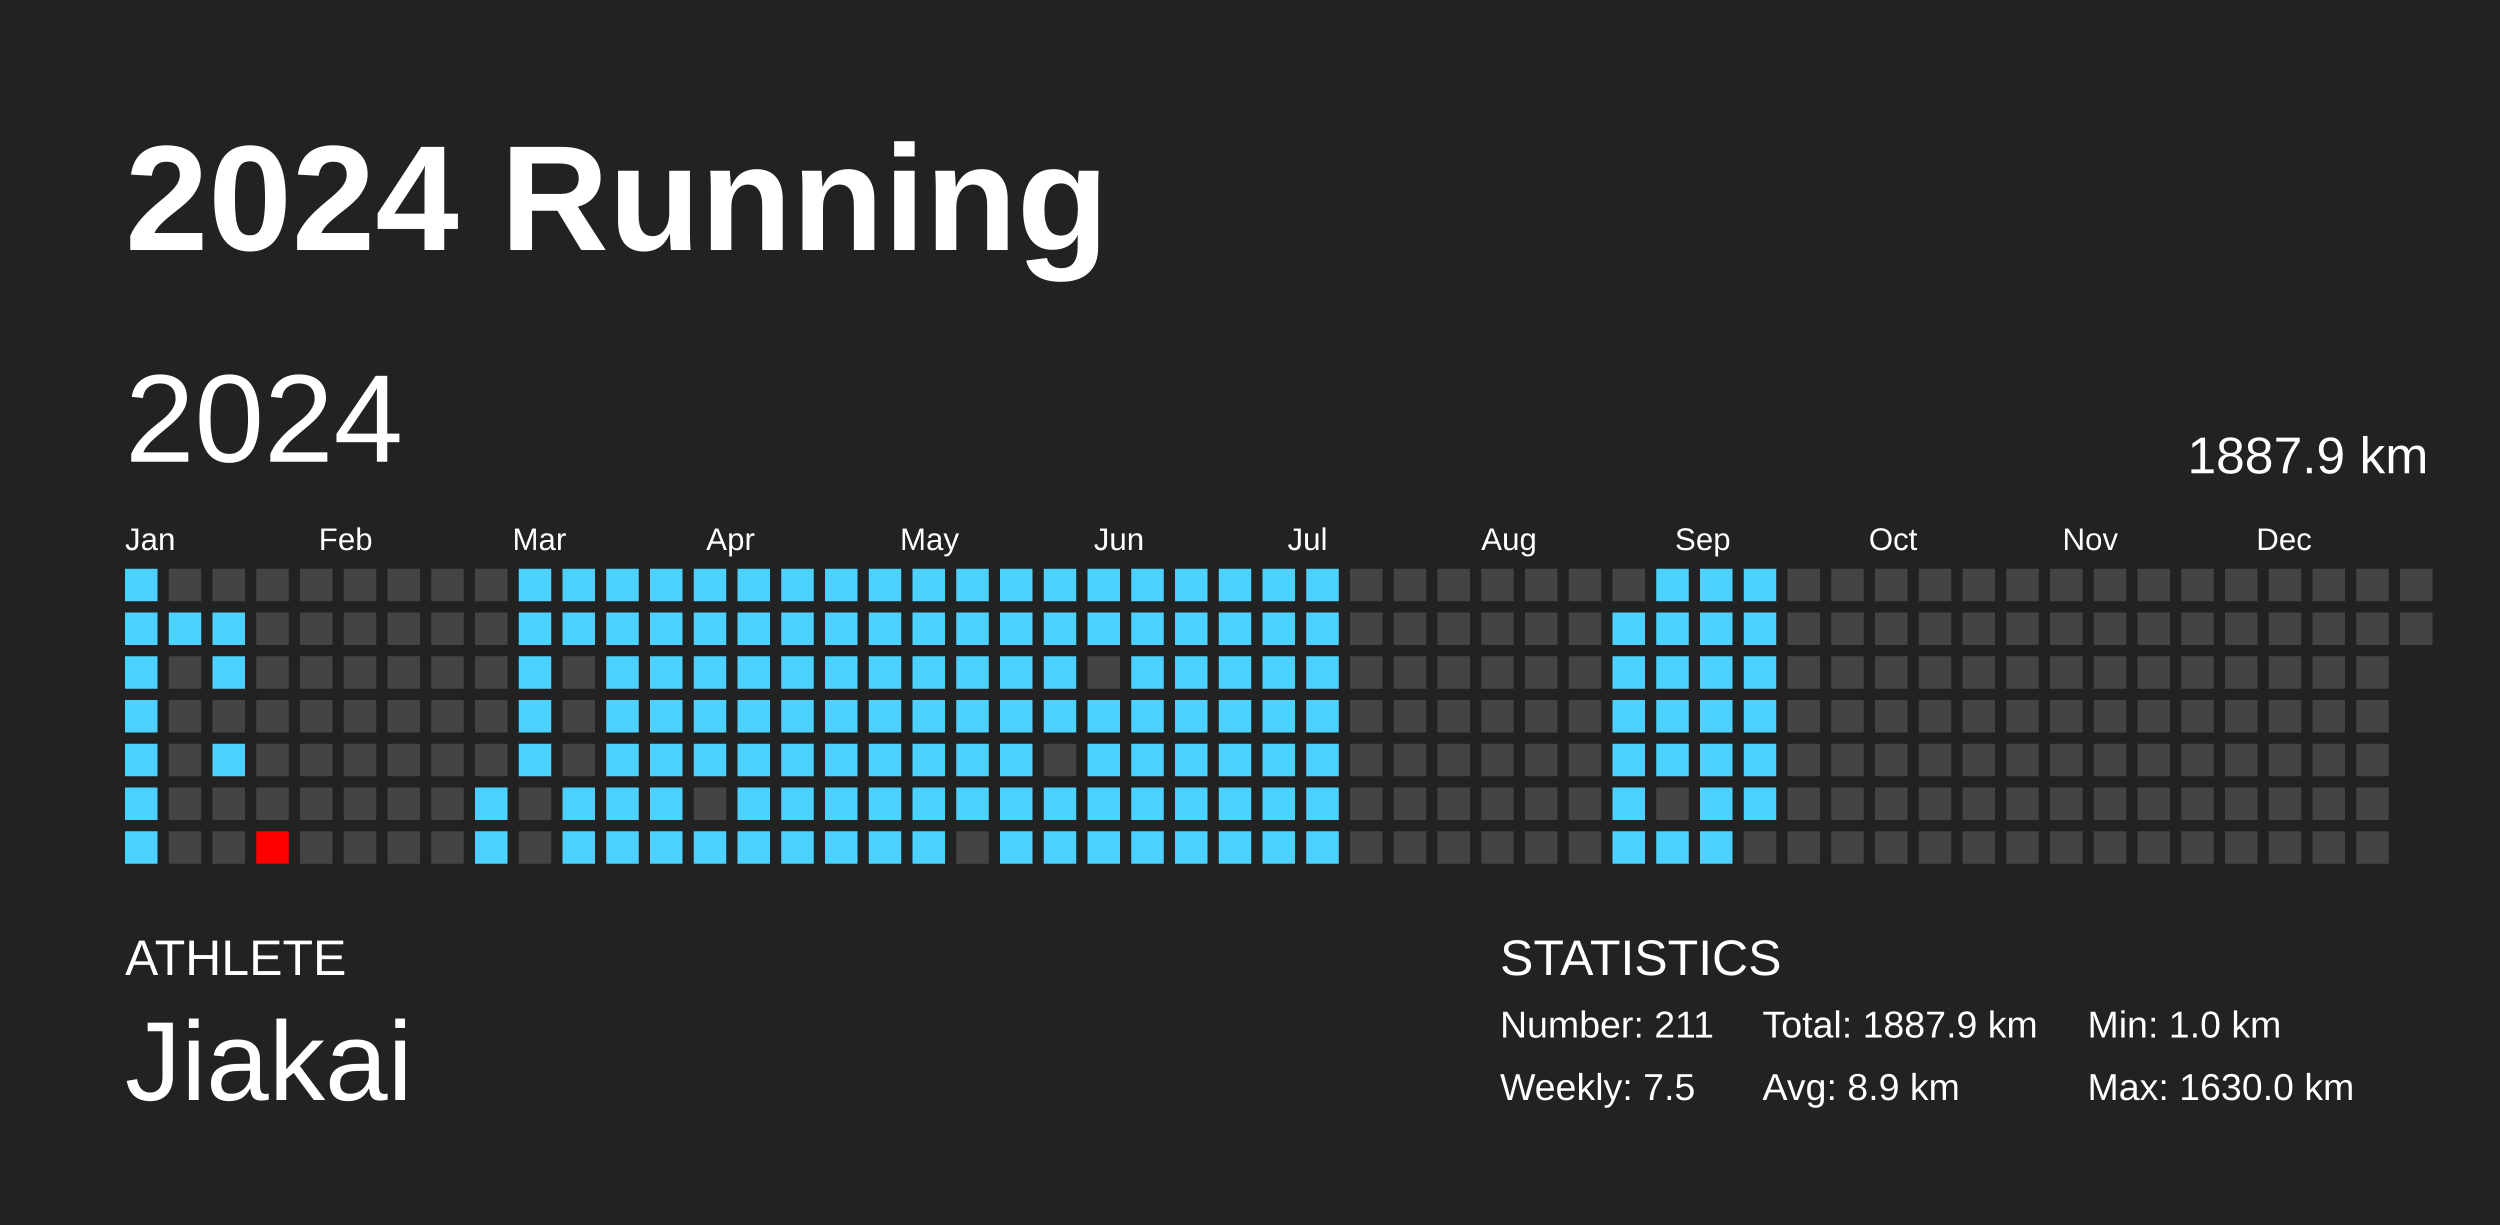
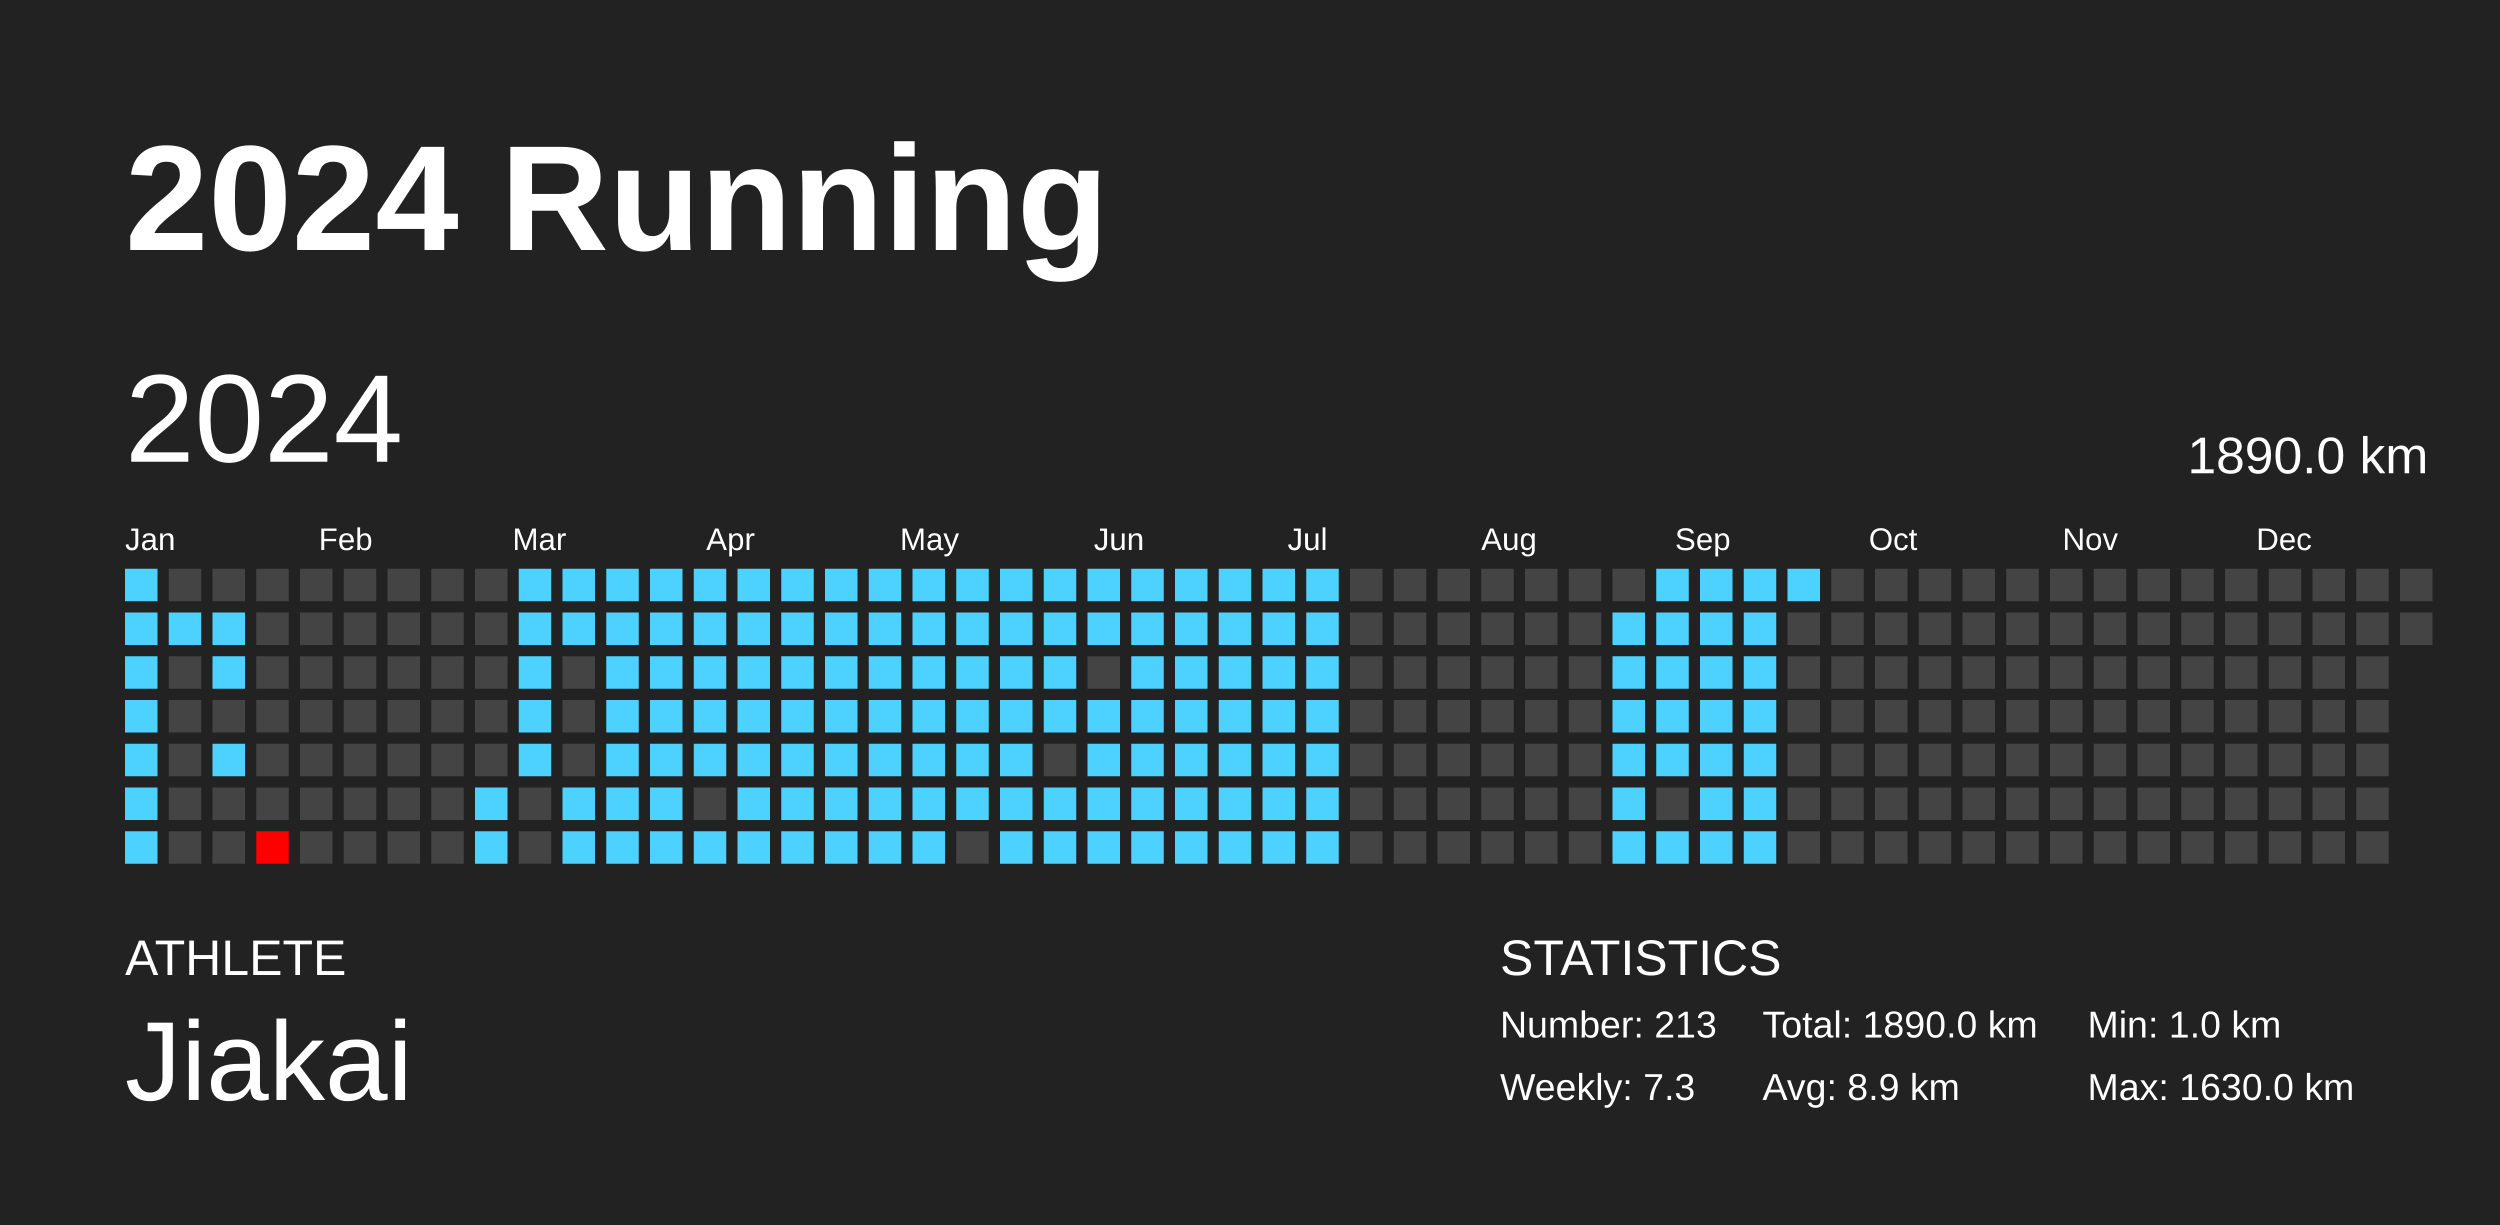
<svg xmlns="http://www.w3.org/2000/svg" baseProfile="full" height="98mm" version="1.1" viewBox="0,0,200,98" width="200mm">
  <defs />
  <rect fill="#222222" height="98" width="200" x="0" y="0" />
  <text fill="#FFFFFF" style="font-size:12px; font-family:Arial; font-weight:bold;" x="10" y="20">2024 Running</text>
  <text fill="#FFFFFF" style="font-size:4px; font-family:Arial" x="10" y="78">ATHLETE</text>
  <text fill="#FFFFFF" style="font-size:9px; font-family:Arial" x="10" y="88">Jiakai</text>
  <text fill="#FFFFFF" style="font-size:4px; font-family:Arial" x="120" y="78">STATISTICS</text>
-   <text fill="#FFFFFF" style="font-size:3px; font-family:Arial" x="120" y="83">Number: 211</text>
-   <text fill="#FFFFFF" style="font-size:3px; font-family:Arial" x="120" y="88">Weekly: 7.5</text>
-   <text fill="#FFFFFF" style="font-size:3px; font-family:Arial" x="141" y="83">Total: 1887.9 km</text>
+   <text fill="#FFFFFF" style="font-size:3px; font-family:Arial" x="120" y="83">Number: 213</text>
+   <text fill="#FFFFFF" style="font-size:3px; font-family:Arial" x="120" y="88">Weekly: 7.3</text>
+   <text fill="#FFFFFF" style="font-size:3px; font-family:Arial" x="141" y="83">Total: 1890.0 km</text>
  <text fill="#FFFFFF" style="font-size:3px; font-family:Arial" x="141" y="88">Avg: 8.9 km</text>
  <text fill="#FFFFFF" style="font-size:3px; font-family:Arial" x="167" y="83">Min: 1.0 km</text>
  <text fill="#FFFFFF" style="font-size:3px; font-family:Arial" x="167" y="88">Max: 1630.0 km</text>
  <text dominant-baseline="hanging" fill="#FFFFFF" style="font-size:10.0px; font-family:Arial;" x="10" y="30">2024</text>
-   <text dominant-baseline="hanging" fill="#FFFFFF" style="font-size:4.125px; font-family:Arial;" x="175" y="35">1887.9 km</text>
+   <text dominant-baseline="hanging" fill="#FFFFFF" style="font-size:4.125px; font-family:Arial;" x="175" y="35">1890.0 km</text>
  <text fill="#FFFFFF" style="font-size:2.5px; font-family:Arial" x="10.0" y="44">Jan</text>
  <text fill="#FFFFFF" style="font-size:2.5px; font-family:Arial" x="25.5" y="44">Feb</text>
  <text fill="#FFFFFF" style="font-size:2.5px; font-family:Arial" x="41.0" y="44">Mar</text>
  <text fill="#FFFFFF" style="font-size:2.5px; font-family:Arial" x="56.5" y="44">Apr</text>
  <text fill="#FFFFFF" style="font-size:2.5px; font-family:Arial" x="72.0" y="44">May</text>
  <text fill="#FFFFFF" style="font-size:2.5px; font-family:Arial" x="87.5" y="44">Jun</text>
  <text fill="#FFFFFF" style="font-size:2.5px; font-family:Arial" x="103.0" y="44">Jul</text>
  <text fill="#FFFFFF" style="font-size:2.5px; font-family:Arial" x="118.5" y="44">Aug</text>
  <text fill="#FFFFFF" style="font-size:2.5px; font-family:Arial" x="134.0" y="44">Sep</text>
  <text fill="#FFFFFF" style="font-size:2.5px; font-family:Arial" x="149.5" y="44">Oct</text>
  <text fill="#FFFFFF" style="font-size:2.5px; font-family:Arial" x="165.0" y="44">Nov</text>
  <text fill="#FFFFFF" style="font-size:2.5px; font-family:Arial" x="180.5" y="44">Dec</text>
  <rect fill="#4dd2ff" height="2.6" width="2.6" x="10.0" y="45.5" />
  <rect fill="#4dd2ff" height="2.6" width="2.6" x="10.0" y="49.0" />
  <rect fill="#4dd2ff" height="2.6" width="2.6" x="10.0" y="52.5" />
  <rect fill="#4dd2ff" height="2.6" width="2.6" x="10.0" y="56.0" />
  <rect fill="#4dd2ff" height="2.6" width="2.6" x="10.0" y="59.5" />
  <rect fill="#4dd2ff" height="2.6" width="2.6" x="10.0" y="63.0" />
  <rect fill="#4dd2ff" height="2.6" width="2.6" x="10.0" y="66.5" />
  <rect fill="#444444" height="2.6" width="2.6" x="13.5" y="45.5" />
  <rect fill="#4dd2ff" height="2.6" width="2.6" x="13.5" y="49.0" />
  <rect fill="#444444" height="2.6" width="2.6" x="13.5" y="52.5" />
  <rect fill="#444444" height="2.6" width="2.6" x="13.5" y="56.0" />
  <rect fill="#444444" height="2.6" width="2.6" x="13.5" y="59.5" />
  <rect fill="#444444" height="2.6" width="2.6" x="13.5" y="63.0" />
  <rect fill="#444444" height="2.6" width="2.6" x="13.5" y="66.5" />
  <rect fill="#444444" height="2.6" width="2.6" x="17.0" y="45.5" />
  <rect fill="#4dd2ff" height="2.6" width="2.6" x="17.0" y="49.0" />
  <rect fill="#4dd2ff" height="2.6" width="2.6" x="17.0" y="52.5" />
  <rect fill="#444444" height="2.6" width="2.6" x="17.0" y="56.0" />
  <rect fill="#4dd2ff" height="2.6" width="2.6" x="17.0" y="59.5" />
  <rect fill="#444444" height="2.6" width="2.6" x="17.0" y="63.0" />
  <rect fill="#444444" height="2.6" width="2.6" x="17.0" y="66.5" />
  <rect fill="#444444" height="2.6" width="2.6" x="20.5" y="45.5" />
  <rect fill="#444444" height="2.6" width="2.6" x="20.5" y="49.0" />
  <rect fill="#444444" height="2.6" width="2.6" x="20.5" y="52.5" />
  <rect fill="#444444" height="2.6" width="2.6" x="20.5" y="56.0" />
  <rect fill="#444444" height="2.6" width="2.6" x="20.5" y="59.5" />
  <rect fill="#444444" height="2.6" width="2.6" x="20.5" y="63.0" />
  <rect fill="red" height="2.6" width="2.6" x="20.5" y="66.5" />
  <rect fill="#444444" height="2.6" width="2.6" x="24.0" y="45.5" />
  <rect fill="#444444" height="2.6" width="2.6" x="24.0" y="49.0" />
  <rect fill="#444444" height="2.6" width="2.6" x="24.0" y="52.5" />
  <rect fill="#444444" height="2.6" width="2.6" x="24.0" y="56.0" />
  <rect fill="#444444" height="2.6" width="2.6" x="24.0" y="59.5" />
  <rect fill="#444444" height="2.6" width="2.6" x="24.0" y="63.0" />
  <rect fill="#444444" height="2.6" width="2.6" x="24.0" y="66.5" />
  <rect fill="#444444" height="2.6" width="2.6" x="27.5" y="45.5" />
  <rect fill="#444444" height="2.6" width="2.6" x="27.5" y="49.0" />
  <rect fill="#444444" height="2.6" width="2.6" x="27.5" y="52.5" />
  <rect fill="#444444" height="2.6" width="2.6" x="27.5" y="56.0" />
  <rect fill="#444444" height="2.6" width="2.6" x="27.5" y="59.5" />
  <rect fill="#444444" height="2.6" width="2.6" x="27.5" y="63.0" />
  <rect fill="#444444" height="2.6" width="2.6" x="27.5" y="66.5" />
  <rect fill="#444444" height="2.6" width="2.6" x="31.0" y="45.5" />
  <rect fill="#444444" height="2.6" width="2.6" x="31.0" y="49.0" />
  <rect fill="#444444" height="2.6" width="2.6" x="31.0" y="52.5" />
  <rect fill="#444444" height="2.6" width="2.6" x="31.0" y="56.0" />
  <rect fill="#444444" height="2.6" width="2.6" x="31.0" y="59.5" />
  <rect fill="#444444" height="2.6" width="2.6" x="31.0" y="63.0" />
  <rect fill="#444444" height="2.6" width="2.6" x="31.0" y="66.5" />
  <rect fill="#444444" height="2.6" width="2.6" x="34.5" y="45.5" />
  <rect fill="#444444" height="2.6" width="2.6" x="34.5" y="49.0" />
  <rect fill="#444444" height="2.6" width="2.6" x="34.5" y="52.5" />
  <rect fill="#444444" height="2.6" width="2.6" x="34.5" y="56.0" />
  <rect fill="#444444" height="2.6" width="2.6" x="34.5" y="59.5" />
  <rect fill="#444444" height="2.6" width="2.6" x="34.5" y="63.0" />
  <rect fill="#444444" height="2.6" width="2.6" x="34.5" y="66.5" />
  <rect fill="#444444" height="2.6" width="2.6" x="38.0" y="45.5" />
  <rect fill="#444444" height="2.6" width="2.6" x="38.0" y="49.0" />
  <rect fill="#444444" height="2.6" width="2.6" x="38.0" y="52.5" />
  <rect fill="#444444" height="2.6" width="2.6" x="38.0" y="56.0" />
  <rect fill="#444444" height="2.6" width="2.6" x="38.0" y="59.5" />
  <rect fill="#4dd2ff" height="2.6" width="2.6" x="38.0" y="63.0" />
  <rect fill="#4dd2ff" height="2.6" width="2.6" x="38.0" y="66.5" />
  <rect fill="#4dd2ff" height="2.6" width="2.6" x="41.5" y="45.5" />
  <rect fill="#4dd2ff" height="2.6" width="2.6" x="41.5" y="49.0" />
  <rect fill="#4dd2ff" height="2.6" width="2.6" x="41.5" y="52.5" />
  <rect fill="#4dd2ff" height="2.6" width="2.6" x="41.5" y="56.0" />
  <rect fill="#4dd2ff" height="2.6" width="2.6" x="41.5" y="59.5" />
  <rect fill="#444444" height="2.6" width="2.6" x="41.5" y="63.0" />
  <rect fill="#444444" height="2.6" width="2.6" x="41.5" y="66.5" />
  <rect fill="#4dd2ff" height="2.6" width="2.6" x="45.0" y="45.5" />
  <rect fill="#4dd2ff" height="2.6" width="2.6" x="45.0" y="49.0" />
  <rect fill="#444444" height="2.6" width="2.6" x="45.0" y="52.5" />
  <rect fill="#444444" height="2.6" width="2.6" x="45.0" y="56.0" />
  <rect fill="#444444" height="2.6" width="2.6" x="45.0" y="59.5" />
  <rect fill="#4dd2ff" height="2.6" width="2.6" x="45.0" y="63.0" />
  <rect fill="#4dd2ff" height="2.6" width="2.6" x="45.0" y="66.5" />
  <rect fill="#4dd2ff" height="2.6" width="2.6" x="48.5" y="45.5" />
  <rect fill="#4dd2ff" height="2.6" width="2.6" x="48.5" y="49.0" />
  <rect fill="#4dd2ff" height="2.6" width="2.6" x="48.5" y="52.5" />
  <rect fill="#4dd2ff" height="2.6" width="2.6" x="48.5" y="56.0" />
  <rect fill="#4dd2ff" height="2.6" width="2.6" x="48.5" y="59.5" />
  <rect fill="#4dd2ff" height="2.6" width="2.6" x="48.5" y="63.0" />
  <rect fill="#4dd2ff" height="2.6" width="2.6" x="48.5" y="66.5" />
  <rect fill="#4dd2ff" height="2.6" width="2.6" x="52.0" y="45.5" />
  <rect fill="#4dd2ff" height="2.6" width="2.6" x="52.0" y="49.0" />
  <rect fill="#4dd2ff" height="2.6" width="2.6" x="52.0" y="52.5" />
  <rect fill="#4dd2ff" height="2.6" width="2.6" x="52.0" y="56.0" />
  <rect fill="#4dd2ff" height="2.6" width="2.6" x="52.0" y="59.5" />
  <rect fill="#4dd2ff" height="2.6" width="2.6" x="52.0" y="63.0" />
  <rect fill="#4dd2ff" height="2.6" width="2.6" x="52.0" y="66.5" />
  <rect fill="#4dd2ff" height="2.6" width="2.6" x="55.5" y="45.5" />
  <rect fill="#4dd2ff" height="2.6" width="2.6" x="55.5" y="49.0" />
  <rect fill="#4dd2ff" height="2.6" width="2.6" x="55.5" y="52.5" />
  <rect fill="#4dd2ff" height="2.6" width="2.6" x="55.5" y="56.0" />
  <rect fill="#4dd2ff" height="2.6" width="2.6" x="55.5" y="59.5" />
  <rect fill="#444444" height="2.6" width="2.6" x="55.5" y="63.0" />
  <rect fill="#4dd2ff" height="2.6" width="2.6" x="55.5" y="66.5" />
  <rect fill="#4dd2ff" height="2.6" width="2.6" x="59.0" y="45.5" />
  <rect fill="#4dd2ff" height="2.6" width="2.6" x="59.0" y="49.0" />
  <rect fill="#4dd2ff" height="2.6" width="2.6" x="59.0" y="52.5" />
  <rect fill="#4dd2ff" height="2.6" width="2.6" x="59.0" y="56.0" />
  <rect fill="#4dd2ff" height="2.6" width="2.6" x="59.0" y="59.5" />
  <rect fill="#4dd2ff" height="2.6" width="2.6" x="59.0" y="63.0" />
  <rect fill="#4dd2ff" height="2.6" width="2.6" x="59.0" y="66.5" />
  <rect fill="#4dd2ff" height="2.6" width="2.6" x="62.5" y="45.5" />
  <rect fill="#4dd2ff" height="2.6" width="2.6" x="62.5" y="49.0" />
  <rect fill="#4dd2ff" height="2.6" width="2.6" x="62.5" y="52.5" />
  <rect fill="#4dd2ff" height="2.6" width="2.6" x="62.5" y="56.0" />
  <rect fill="#4dd2ff" height="2.6" width="2.6" x="62.5" y="59.5" />
  <rect fill="#4dd2ff" height="2.6" width="2.6" x="62.5" y="63.0" />
  <rect fill="#4dd2ff" height="2.6" width="2.6" x="62.5" y="66.5" />
  <rect fill="#4dd2ff" height="2.6" width="2.6" x="66.0" y="45.5" />
  <rect fill="#4dd2ff" height="2.6" width="2.6" x="66.0" y="49.0" />
  <rect fill="#4dd2ff" height="2.6" width="2.6" x="66.0" y="52.5" />
  <rect fill="#4dd2ff" height="2.6" width="2.6" x="66.0" y="56.0" />
  <rect fill="#4dd2ff" height="2.6" width="2.6" x="66.0" y="59.5" />
  <rect fill="#4dd2ff" height="2.6" width="2.6" x="66.0" y="63.0" />
  <rect fill="#4dd2ff" height="2.6" width="2.6" x="66.0" y="66.5" />
  <rect fill="#4dd2ff" height="2.6" width="2.6" x="69.5" y="45.5" />
  <rect fill="#4dd2ff" height="2.6" width="2.6" x="69.5" y="49.0" />
  <rect fill="#4dd2ff" height="2.6" width="2.6" x="69.5" y="52.5" />
  <rect fill="#4dd2ff" height="2.6" width="2.6" x="69.5" y="56.0" />
  <rect fill="#4dd2ff" height="2.6" width="2.6" x="69.5" y="59.5" />
  <rect fill="#4dd2ff" height="2.6" width="2.6" x="69.5" y="63.0" />
  <rect fill="#4dd2ff" height="2.6" width="2.6" x="69.5" y="66.5" />
  <rect fill="#4dd2ff" height="2.6" width="2.6" x="73.0" y="45.5" />
  <rect fill="#4dd2ff" height="2.6" width="2.6" x="73.0" y="49.0" />
  <rect fill="#4dd2ff" height="2.6" width="2.6" x="73.0" y="52.5" />
  <rect fill="#4dd2ff" height="2.6" width="2.6" x="73.0" y="56.0" />
  <rect fill="#4dd2ff" height="2.6" width="2.6" x="73.0" y="59.5" />
  <rect fill="#4dd2ff" height="2.6" width="2.6" x="73.0" y="63.0" />
  <rect fill="#4dd2ff" height="2.6" width="2.6" x="73.0" y="66.5" />
  <rect fill="#4dd2ff" height="2.6" width="2.6" x="76.5" y="45.5" />
  <rect fill="#4dd2ff" height="2.6" width="2.6" x="76.5" y="49.0" />
  <rect fill="#4dd2ff" height="2.6" width="2.6" x="76.5" y="52.5" />
  <rect fill="#4dd2ff" height="2.6" width="2.6" x="76.5" y="56.0" />
  <rect fill="#4dd2ff" height="2.6" width="2.6" x="76.5" y="59.5" />
  <rect fill="#4dd2ff" height="2.6" width="2.6" x="76.5" y="63.0" />
  <rect fill="#444444" height="2.6" width="2.6" x="76.5" y="66.5" />
  <rect fill="#4dd2ff" height="2.6" width="2.6" x="80.0" y="45.5" />
  <rect fill="#4dd2ff" height="2.6" width="2.6" x="80.0" y="49.0" />
  <rect fill="#4dd2ff" height="2.6" width="2.6" x="80.0" y="52.5" />
  <rect fill="#4dd2ff" height="2.6" width="2.6" x="80.0" y="56.0" />
  <rect fill="#4dd2ff" height="2.6" width="2.6" x="80.0" y="59.5" />
  <rect fill="#4dd2ff" height="2.6" width="2.6" x="80.0" y="63.0" />
  <rect fill="#4dd2ff" height="2.6" width="2.6" x="80.0" y="66.5" />
  <rect fill="#4dd2ff" height="2.6" width="2.6" x="83.5" y="45.5" />
  <rect fill="#4dd2ff" height="2.6" width="2.6" x="83.5" y="49.0" />
  <rect fill="#4dd2ff" height="2.6" width="2.6" x="83.5" y="52.5" />
  <rect fill="#4dd2ff" height="2.6" width="2.6" x="83.5" y="56.0" />
  <rect fill="#444444" height="2.6" width="2.6" x="83.5" y="59.5" />
  <rect fill="#4dd2ff" height="2.6" width="2.6" x="83.5" y="63.0" />
  <rect fill="#4dd2ff" height="2.6" width="2.6" x="83.5" y="66.5" />
  <rect fill="#4dd2ff" height="2.6" width="2.6" x="87.0" y="45.5" />
  <rect fill="#4dd2ff" height="2.6" width="2.6" x="87.0" y="49.0" />
  <rect fill="#444444" height="2.6" width="2.6" x="87.0" y="52.5" />
  <rect fill="#4dd2ff" height="2.6" width="2.6" x="87.0" y="56.0" />
  <rect fill="#4dd2ff" height="2.6" width="2.6" x="87.0" y="59.5" />
  <rect fill="#4dd2ff" height="2.6" width="2.6" x="87.0" y="63.0" />
  <rect fill="#4dd2ff" height="2.6" width="2.6" x="87.0" y="66.5" />
  <rect fill="#4dd2ff" height="2.6" width="2.6" x="90.5" y="45.5" />
  <rect fill="#4dd2ff" height="2.6" width="2.6" x="90.5" y="49.0" />
  <rect fill="#4dd2ff" height="2.6" width="2.6" x="90.5" y="52.5" />
  <rect fill="#4dd2ff" height="2.6" width="2.6" x="90.5" y="56.0" />
  <rect fill="#4dd2ff" height="2.6" width="2.6" x="90.5" y="59.5" />
  <rect fill="#4dd2ff" height="2.6" width="2.6" x="90.5" y="63.0" />
  <rect fill="#4dd2ff" height="2.6" width="2.6" x="90.5" y="66.5" />
  <rect fill="#4dd2ff" height="2.6" width="2.6" x="94.0" y="45.5" />
  <rect fill="#4dd2ff" height="2.6" width="2.6" x="94.0" y="49.0" />
  <rect fill="#4dd2ff" height="2.6" width="2.6" x="94.0" y="52.5" />
  <rect fill="#4dd2ff" height="2.6" width="2.6" x="94.0" y="56.0" />
  <rect fill="#4dd2ff" height="2.6" width="2.6" x="94.0" y="59.5" />
  <rect fill="#4dd2ff" height="2.6" width="2.6" x="94.0" y="63.0" />
  <rect fill="#4dd2ff" height="2.6" width="2.6" x="94.0" y="66.5" />
  <rect fill="#4dd2ff" height="2.6" width="2.6" x="97.5" y="45.5" />
  <rect fill="#4dd2ff" height="2.6" width="2.6" x="97.5" y="49.0" />
  <rect fill="#4dd2ff" height="2.6" width="2.6" x="97.5" y="52.5" />
  <rect fill="#4dd2ff" height="2.6" width="2.6" x="97.5" y="56.0" />
  <rect fill="#4dd2ff" height="2.6" width="2.6" x="97.5" y="59.5" />
  <rect fill="#4dd2ff" height="2.6" width="2.6" x="97.5" y="63.0" />
  <rect fill="#4dd2ff" height="2.6" width="2.6" x="97.5" y="66.5" />
  <rect fill="#4dd2ff" height="2.6" width="2.6" x="101.0" y="45.5" />
  <rect fill="#4dd2ff" height="2.6" width="2.6" x="101.0" y="49.0" />
  <rect fill="#4dd2ff" height="2.6" width="2.6" x="101.0" y="52.5" />
  <rect fill="#4dd2ff" height="2.6" width="2.6" x="101.0" y="56.0" />
  <rect fill="#4dd2ff" height="2.6" width="2.6" x="101.0" y="59.5" />
  <rect fill="#4dd2ff" height="2.6" width="2.6" x="101.0" y="63.0" />
  <rect fill="#4dd2ff" height="2.6" width="2.6" x="101.0" y="66.5" />
  <rect fill="#4dd2ff" height="2.6" width="2.6" x="104.5" y="45.5" />
  <rect fill="#4dd2ff" height="2.6" width="2.6" x="104.5" y="49.0" />
  <rect fill="#4dd2ff" height="2.6" width="2.6" x="104.5" y="52.5" />
  <rect fill="#4dd2ff" height="2.6" width="2.6" x="104.5" y="56.0" />
  <rect fill="#4dd2ff" height="2.6" width="2.6" x="104.5" y="59.5" />
  <rect fill="#4dd2ff" height="2.6" width="2.6" x="104.5" y="63.0" />
  <rect fill="#4dd2ff" height="2.6" width="2.6" x="104.5" y="66.5" />
  <rect fill="#444444" height="2.6" width="2.6" x="108.0" y="45.5" />
  <rect fill="#444444" height="2.6" width="2.6" x="108.0" y="49.0" />
  <rect fill="#444444" height="2.6" width="2.6" x="108.0" y="52.5" />
  <rect fill="#444444" height="2.6" width="2.6" x="108.0" y="56.0" />
  <rect fill="#444444" height="2.6" width="2.6" x="108.0" y="59.5" />
  <rect fill="#444444" height="2.6" width="2.6" x="108.0" y="63.0" />
  <rect fill="#444444" height="2.6" width="2.6" x="108.0" y="66.5" />
  <rect fill="#444444" height="2.6" width="2.6" x="111.5" y="45.5" />
  <rect fill="#444444" height="2.6" width="2.6" x="111.5" y="49.0" />
  <rect fill="#444444" height="2.6" width="2.6" x="111.5" y="52.5" />
  <rect fill="#444444" height="2.6" width="2.6" x="111.5" y="56.0" />
  <rect fill="#444444" height="2.6" width="2.6" x="111.5" y="59.5" />
  <rect fill="#444444" height="2.6" width="2.6" x="111.5" y="63.0" />
  <rect fill="#444444" height="2.6" width="2.6" x="111.5" y="66.5" />
  <rect fill="#444444" height="2.6" width="2.6" x="115.0" y="45.5" />
  <rect fill="#444444" height="2.6" width="2.6" x="115.0" y="49.0" />
  <rect fill="#444444" height="2.6" width="2.6" x="115.0" y="52.5" />
  <rect fill="#444444" height="2.6" width="2.6" x="115.0" y="56.0" />
  <rect fill="#444444" height="2.6" width="2.6" x="115.0" y="59.5" />
  <rect fill="#444444" height="2.6" width="2.6" x="115.0" y="63.0" />
  <rect fill="#444444" height="2.6" width="2.6" x="115.0" y="66.5" />
  <rect fill="#444444" height="2.6" width="2.6" x="118.5" y="45.5" />
  <rect fill="#444444" height="2.6" width="2.6" x="118.5" y="49.0" />
  <rect fill="#444444" height="2.6" width="2.6" x="118.5" y="52.5" />
  <rect fill="#444444" height="2.6" width="2.6" x="118.5" y="56.0" />
  <rect fill="#444444" height="2.6" width="2.6" x="118.5" y="59.5" />
  <rect fill="#444444" height="2.6" width="2.6" x="118.5" y="63.0" />
  <rect fill="#444444" height="2.6" width="2.6" x="118.5" y="66.5" />
  <rect fill="#444444" height="2.6" width="2.6" x="122.0" y="45.5" />
  <rect fill="#444444" height="2.6" width="2.6" x="122.0" y="49.0" />
  <rect fill="#444444" height="2.6" width="2.6" x="122.0" y="52.5" />
  <rect fill="#444444" height="2.6" width="2.6" x="122.0" y="56.0" />
  <rect fill="#444444" height="2.6" width="2.6" x="122.0" y="59.5" />
  <rect fill="#444444" height="2.6" width="2.6" x="122.0" y="63.0" />
  <rect fill="#444444" height="2.6" width="2.6" x="122.0" y="66.5" />
  <rect fill="#444444" height="2.6" width="2.6" x="125.5" y="45.5" />
  <rect fill="#444444" height="2.6" width="2.6" x="125.5" y="49.0" />
  <rect fill="#444444" height="2.6" width="2.6" x="125.5" y="52.5" />
  <rect fill="#444444" height="2.6" width="2.6" x="125.5" y="56.0" />
  <rect fill="#444444" height="2.6" width="2.6" x="125.5" y="59.5" />
  <rect fill="#444444" height="2.6" width="2.6" x="125.5" y="63.0" />
  <rect fill="#444444" height="2.6" width="2.6" x="125.5" y="66.5" />
  <rect fill="#444444" height="2.6" width="2.6" x="129.0" y="45.5" />
  <rect fill="#4dd2ff" height="2.6" width="2.6" x="129.0" y="49.0" />
  <rect fill="#4dd2ff" height="2.6" width="2.6" x="129.0" y="52.5" />
  <rect fill="#4dd2ff" height="2.6" width="2.6" x="129.0" y="56.0" />
  <rect fill="#4dd2ff" height="2.6" width="2.6" x="129.0" y="59.5" />
  <rect fill="#4dd2ff" height="2.6" width="2.6" x="129.0" y="63.0" />
  <rect fill="#4dd2ff" height="2.6" width="2.6" x="129.0" y="66.5" />
  <rect fill="#4dd2ff" height="2.6" width="2.6" x="132.5" y="45.5" />
  <rect fill="#4dd2ff" height="2.6" width="2.6" x="132.5" y="49.0" />
  <rect fill="#4dd2ff" height="2.6" width="2.6" x="132.5" y="52.5" />
  <rect fill="#4dd2ff" height="2.6" width="2.6" x="132.5" y="56.0" />
  <rect fill="#4dd2ff" height="2.6" width="2.6" x="132.5" y="59.5" />
  <rect fill="#444444" height="2.6" width="2.6" x="132.5" y="63.0" />
  <rect fill="#4dd2ff" height="2.6" width="2.6" x="132.5" y="66.5" />
  <rect fill="#4dd2ff" height="2.6" width="2.6" x="136.0" y="45.5" />
  <rect fill="#4dd2ff" height="2.6" width="2.6" x="136.0" y="49.0" />
  <rect fill="#4dd2ff" height="2.6" width="2.6" x="136.0" y="52.5" />
  <rect fill="#4dd2ff" height="2.6" width="2.6" x="136.0" y="56.0" />
  <rect fill="#4dd2ff" height="2.6" width="2.6" x="136.0" y="59.5" />
  <rect fill="#4dd2ff" height="2.6" width="2.6" x="136.0" y="63.0" />
  <rect fill="#4dd2ff" height="2.6" width="2.6" x="136.0" y="66.5" />
  <rect fill="#4dd2ff" height="2.6" width="2.6" x="139.5" y="45.5" />
  <rect fill="#4dd2ff" height="2.6" width="2.6" x="139.5" y="49.0" />
  <rect fill="#4dd2ff" height="2.6" width="2.6" x="139.5" y="52.5" />
  <rect fill="#4dd2ff" height="2.6" width="2.6" x="139.5" y="56.0" />
  <rect fill="#4dd2ff" height="2.6" width="2.6" x="139.5" y="59.5" />
  <rect fill="#4dd2ff" height="2.6" width="2.6" x="139.5" y="63.0" />
-   <rect fill="#444444" height="2.6" width="2.6" x="139.5" y="66.5" />
-   <rect fill="#444444" height="2.6" width="2.6" x="143.0" y="45.5" />
+   <rect fill="#4dd2ff" height="2.6" width="2.6" x="139.5" y="66.5" />
+   <rect fill="#4dd2ff" height="2.6" width="2.6" x="143.0" y="45.5" />
  <rect fill="#444444" height="2.6" width="2.6" x="143.0" y="49.0" />
  <rect fill="#444444" height="2.6" width="2.6" x="143.0" y="52.5" />
  <rect fill="#444444" height="2.6" width="2.6" x="143.0" y="56.0" />
  <rect fill="#444444" height="2.6" width="2.6" x="143.0" y="59.5" />
  <rect fill="#444444" height="2.6" width="2.6" x="143.0" y="63.0" />
  <rect fill="#444444" height="2.6" width="2.6" x="143.0" y="66.5" />
  <rect fill="#444444" height="2.6" width="2.6" x="146.5" y="45.5" />
  <rect fill="#444444" height="2.6" width="2.6" x="146.5" y="49.0" />
  <rect fill="#444444" height="2.6" width="2.6" x="146.5" y="52.5" />
  <rect fill="#444444" height="2.6" width="2.6" x="146.5" y="56.0" />
  <rect fill="#444444" height="2.6" width="2.6" x="146.5" y="59.5" />
  <rect fill="#444444" height="2.6" width="2.6" x="146.5" y="63.0" />
  <rect fill="#444444" height="2.6" width="2.6" x="146.5" y="66.5" />
  <rect fill="#444444" height="2.6" width="2.6" x="150.0" y="45.5" />
  <rect fill="#444444" height="2.6" width="2.6" x="150.0" y="49.0" />
  <rect fill="#444444" height="2.6" width="2.6" x="150.0" y="52.5" />
  <rect fill="#444444" height="2.6" width="2.6" x="150.0" y="56.0" />
  <rect fill="#444444" height="2.6" width="2.6" x="150.0" y="59.5" />
  <rect fill="#444444" height="2.6" width="2.6" x="150.0" y="63.0" />
  <rect fill="#444444" height="2.6" width="2.6" x="150.0" y="66.5" />
  <rect fill="#444444" height="2.6" width="2.6" x="153.5" y="45.5" />
  <rect fill="#444444" height="2.6" width="2.6" x="153.5" y="49.0" />
  <rect fill="#444444" height="2.6" width="2.6" x="153.5" y="52.5" />
  <rect fill="#444444" height="2.6" width="2.6" x="153.5" y="56.0" />
  <rect fill="#444444" height="2.6" width="2.6" x="153.5" y="59.5" />
  <rect fill="#444444" height="2.6" width="2.6" x="153.5" y="63.0" />
  <rect fill="#444444" height="2.6" width="2.6" x="153.5" y="66.5" />
  <rect fill="#444444" height="2.6" width="2.6" x="157.0" y="45.5" />
  <rect fill="#444444" height="2.6" width="2.6" x="157.0" y="49.0" />
  <rect fill="#444444" height="2.6" width="2.6" x="157.0" y="52.5" />
  <rect fill="#444444" height="2.6" width="2.6" x="157.0" y="56.0" />
  <rect fill="#444444" height="2.6" width="2.6" x="157.0" y="59.5" />
  <rect fill="#444444" height="2.6" width="2.6" x="157.0" y="63.0" />
  <rect fill="#444444" height="2.6" width="2.6" x="157.0" y="66.5" />
  <rect fill="#444444" height="2.6" width="2.6" x="160.5" y="45.5" />
  <rect fill="#444444" height="2.6" width="2.6" x="160.5" y="49.0" />
  <rect fill="#444444" height="2.6" width="2.6" x="160.5" y="52.5" />
  <rect fill="#444444" height="2.6" width="2.6" x="160.5" y="56.0" />
  <rect fill="#444444" height="2.6" width="2.6" x="160.5" y="59.5" />
  <rect fill="#444444" height="2.6" width="2.6" x="160.5" y="63.0" />
  <rect fill="#444444" height="2.6" width="2.6" x="160.5" y="66.5" />
  <rect fill="#444444" height="2.6" width="2.6" x="164.0" y="45.5" />
  <rect fill="#444444" height="2.6" width="2.6" x="164.0" y="49.0" />
  <rect fill="#444444" height="2.6" width="2.6" x="164.0" y="52.5" />
  <rect fill="#444444" height="2.6" width="2.6" x="164.0" y="56.0" />
  <rect fill="#444444" height="2.6" width="2.6" x="164.0" y="59.5" />
  <rect fill="#444444" height="2.6" width="2.6" x="164.0" y="63.0" />
  <rect fill="#444444" height="2.6" width="2.6" x="164.0" y="66.5" />
  <rect fill="#444444" height="2.6" width="2.6" x="167.5" y="45.5" />
  <rect fill="#444444" height="2.6" width="2.6" x="167.5" y="49.0" />
  <rect fill="#444444" height="2.6" width="2.6" x="167.5" y="52.5" />
  <rect fill="#444444" height="2.6" width="2.6" x="167.5" y="56.0" />
  <rect fill="#444444" height="2.6" width="2.6" x="167.5" y="59.5" />
  <rect fill="#444444" height="2.6" width="2.6" x="167.5" y="63.0" />
  <rect fill="#444444" height="2.6" width="2.6" x="167.5" y="66.5" />
  <rect fill="#444444" height="2.6" width="2.6" x="171.0" y="45.5" />
  <rect fill="#444444" height="2.6" width="2.6" x="171.0" y="49.0" />
  <rect fill="#444444" height="2.6" width="2.6" x="171.0" y="52.5" />
  <rect fill="#444444" height="2.6" width="2.6" x="171.0" y="56.0" />
  <rect fill="#444444" height="2.6" width="2.6" x="171.0" y="59.5" />
  <rect fill="#444444" height="2.6" width="2.6" x="171.0" y="63.0" />
  <rect fill="#444444" height="2.6" width="2.6" x="171.0" y="66.5" />
  <rect fill="#444444" height="2.6" width="2.6" x="174.5" y="45.5" />
  <rect fill="#444444" height="2.6" width="2.6" x="174.5" y="49.0" />
  <rect fill="#444444" height="2.6" width="2.6" x="174.5" y="52.5" />
  <rect fill="#444444" height="2.6" width="2.6" x="174.5" y="56.0" />
  <rect fill="#444444" height="2.6" width="2.6" x="174.5" y="59.5" />
  <rect fill="#444444" height="2.6" width="2.6" x="174.5" y="63.0" />
  <rect fill="#444444" height="2.6" width="2.6" x="174.5" y="66.5" />
  <rect fill="#444444" height="2.6" width="2.6" x="178.0" y="45.5" />
  <rect fill="#444444" height="2.6" width="2.6" x="178.0" y="49.0" />
  <rect fill="#444444" height="2.6" width="2.6" x="178.0" y="52.5" />
  <rect fill="#444444" height="2.6" width="2.6" x="178.0" y="56.0" />
  <rect fill="#444444" height="2.6" width="2.6" x="178.0" y="59.5" />
  <rect fill="#444444" height="2.6" width="2.6" x="178.0" y="63.0" />
  <rect fill="#444444" height="2.6" width="2.6" x="178.0" y="66.5" />
  <rect fill="#444444" height="2.6" width="2.6" x="181.5" y="45.5" />
  <rect fill="#444444" height="2.6" width="2.6" x="181.5" y="49.0" />
  <rect fill="#444444" height="2.6" width="2.6" x="181.5" y="52.5" />
  <rect fill="#444444" height="2.6" width="2.6" x="181.5" y="56.0" />
  <rect fill="#444444" height="2.6" width="2.6" x="181.5" y="59.5" />
  <rect fill="#444444" height="2.6" width="2.6" x="181.5" y="63.0" />
  <rect fill="#444444" height="2.6" width="2.6" x="181.5" y="66.5" />
  <rect fill="#444444" height="2.6" width="2.6" x="185.0" y="45.5" />
  <rect fill="#444444" height="2.6" width="2.6" x="185.0" y="49.0" />
  <rect fill="#444444" height="2.6" width="2.6" x="185.0" y="52.5" />
  <rect fill="#444444" height="2.6" width="2.6" x="185.0" y="56.0" />
  <rect fill="#444444" height="2.6" width="2.6" x="185.0" y="59.5" />
  <rect fill="#444444" height="2.6" width="2.6" x="185.0" y="63.0" />
  <rect fill="#444444" height="2.6" width="2.6" x="185.0" y="66.5" />
  <rect fill="#444444" height="2.6" width="2.6" x="188.5" y="45.5" />
  <rect fill="#444444" height="2.6" width="2.6" x="188.5" y="49.0" />
  <rect fill="#444444" height="2.6" width="2.6" x="188.5" y="52.5" />
  <rect fill="#444444" height="2.6" width="2.6" x="188.5" y="56.0" />
  <rect fill="#444444" height="2.6" width="2.6" x="188.5" y="59.5" />
  <rect fill="#444444" height="2.6" width="2.6" x="188.5" y="63.0" />
  <rect fill="#444444" height="2.6" width="2.6" x="188.5" y="66.5" />
  <rect fill="#444444" height="2.6" width="2.6" x="192.0" y="45.5" />
  <rect fill="#444444" height="2.6" width="2.6" x="192.0" y="49.0" />
</svg>
